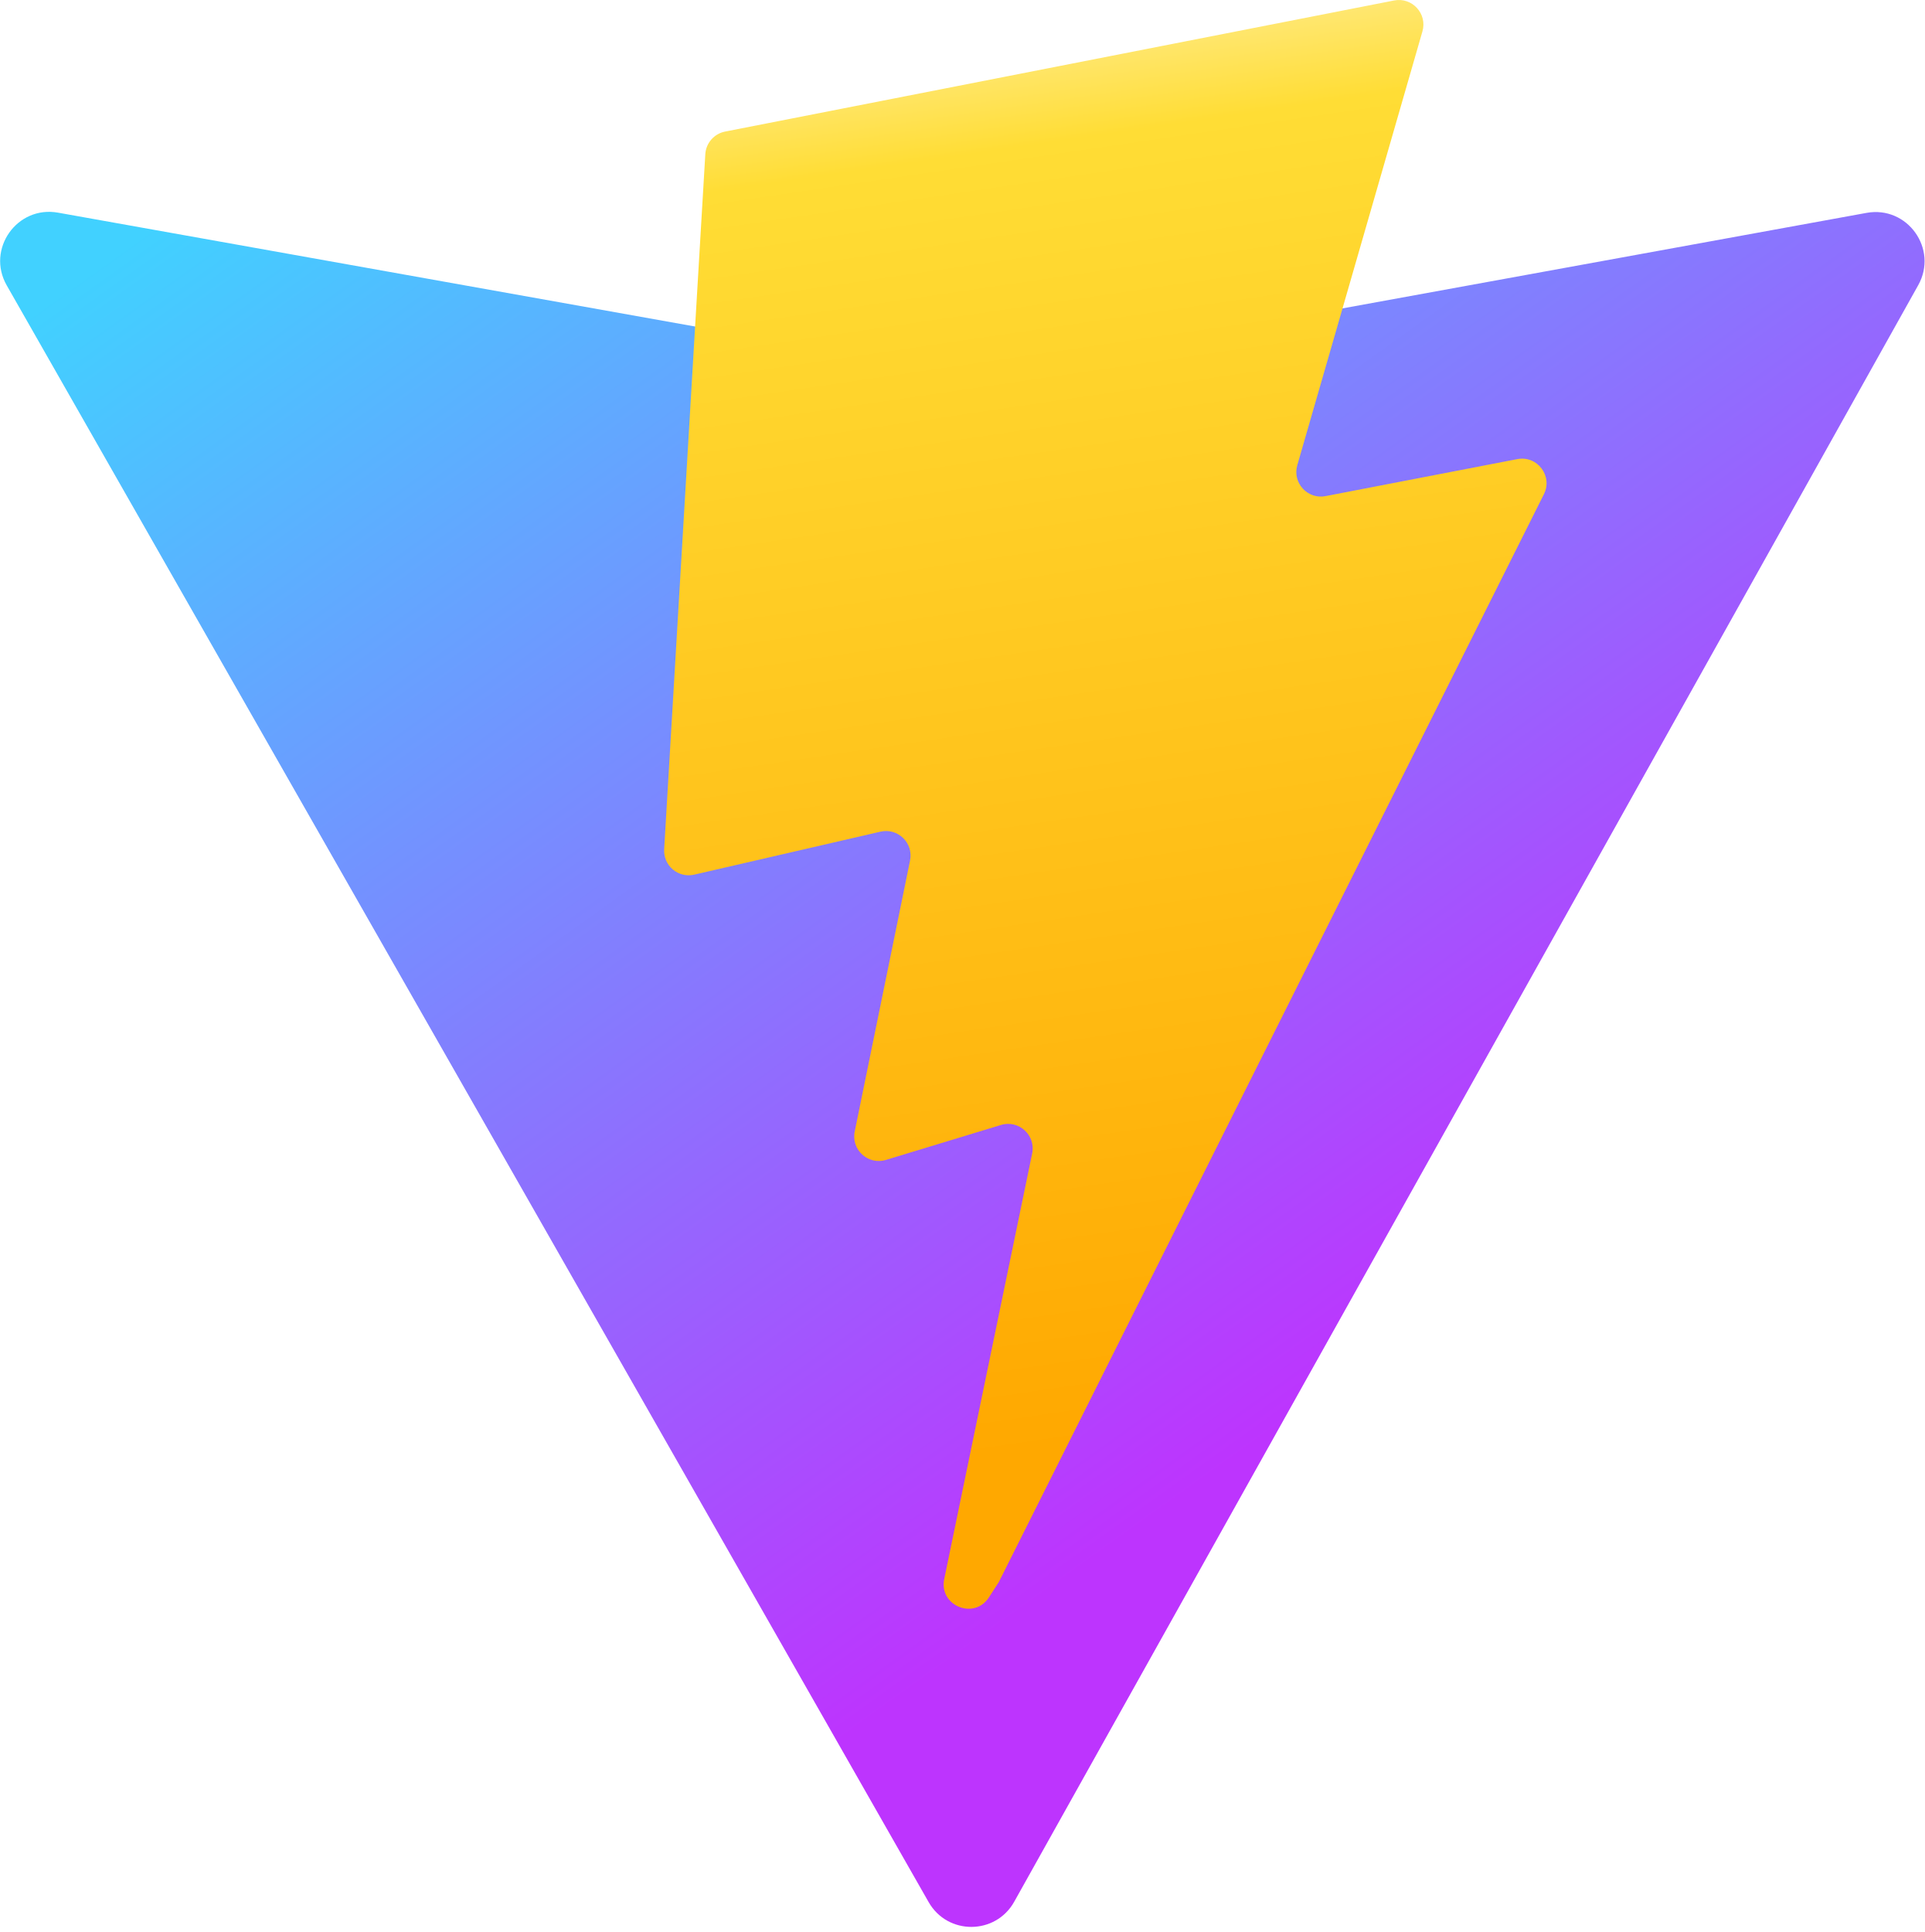
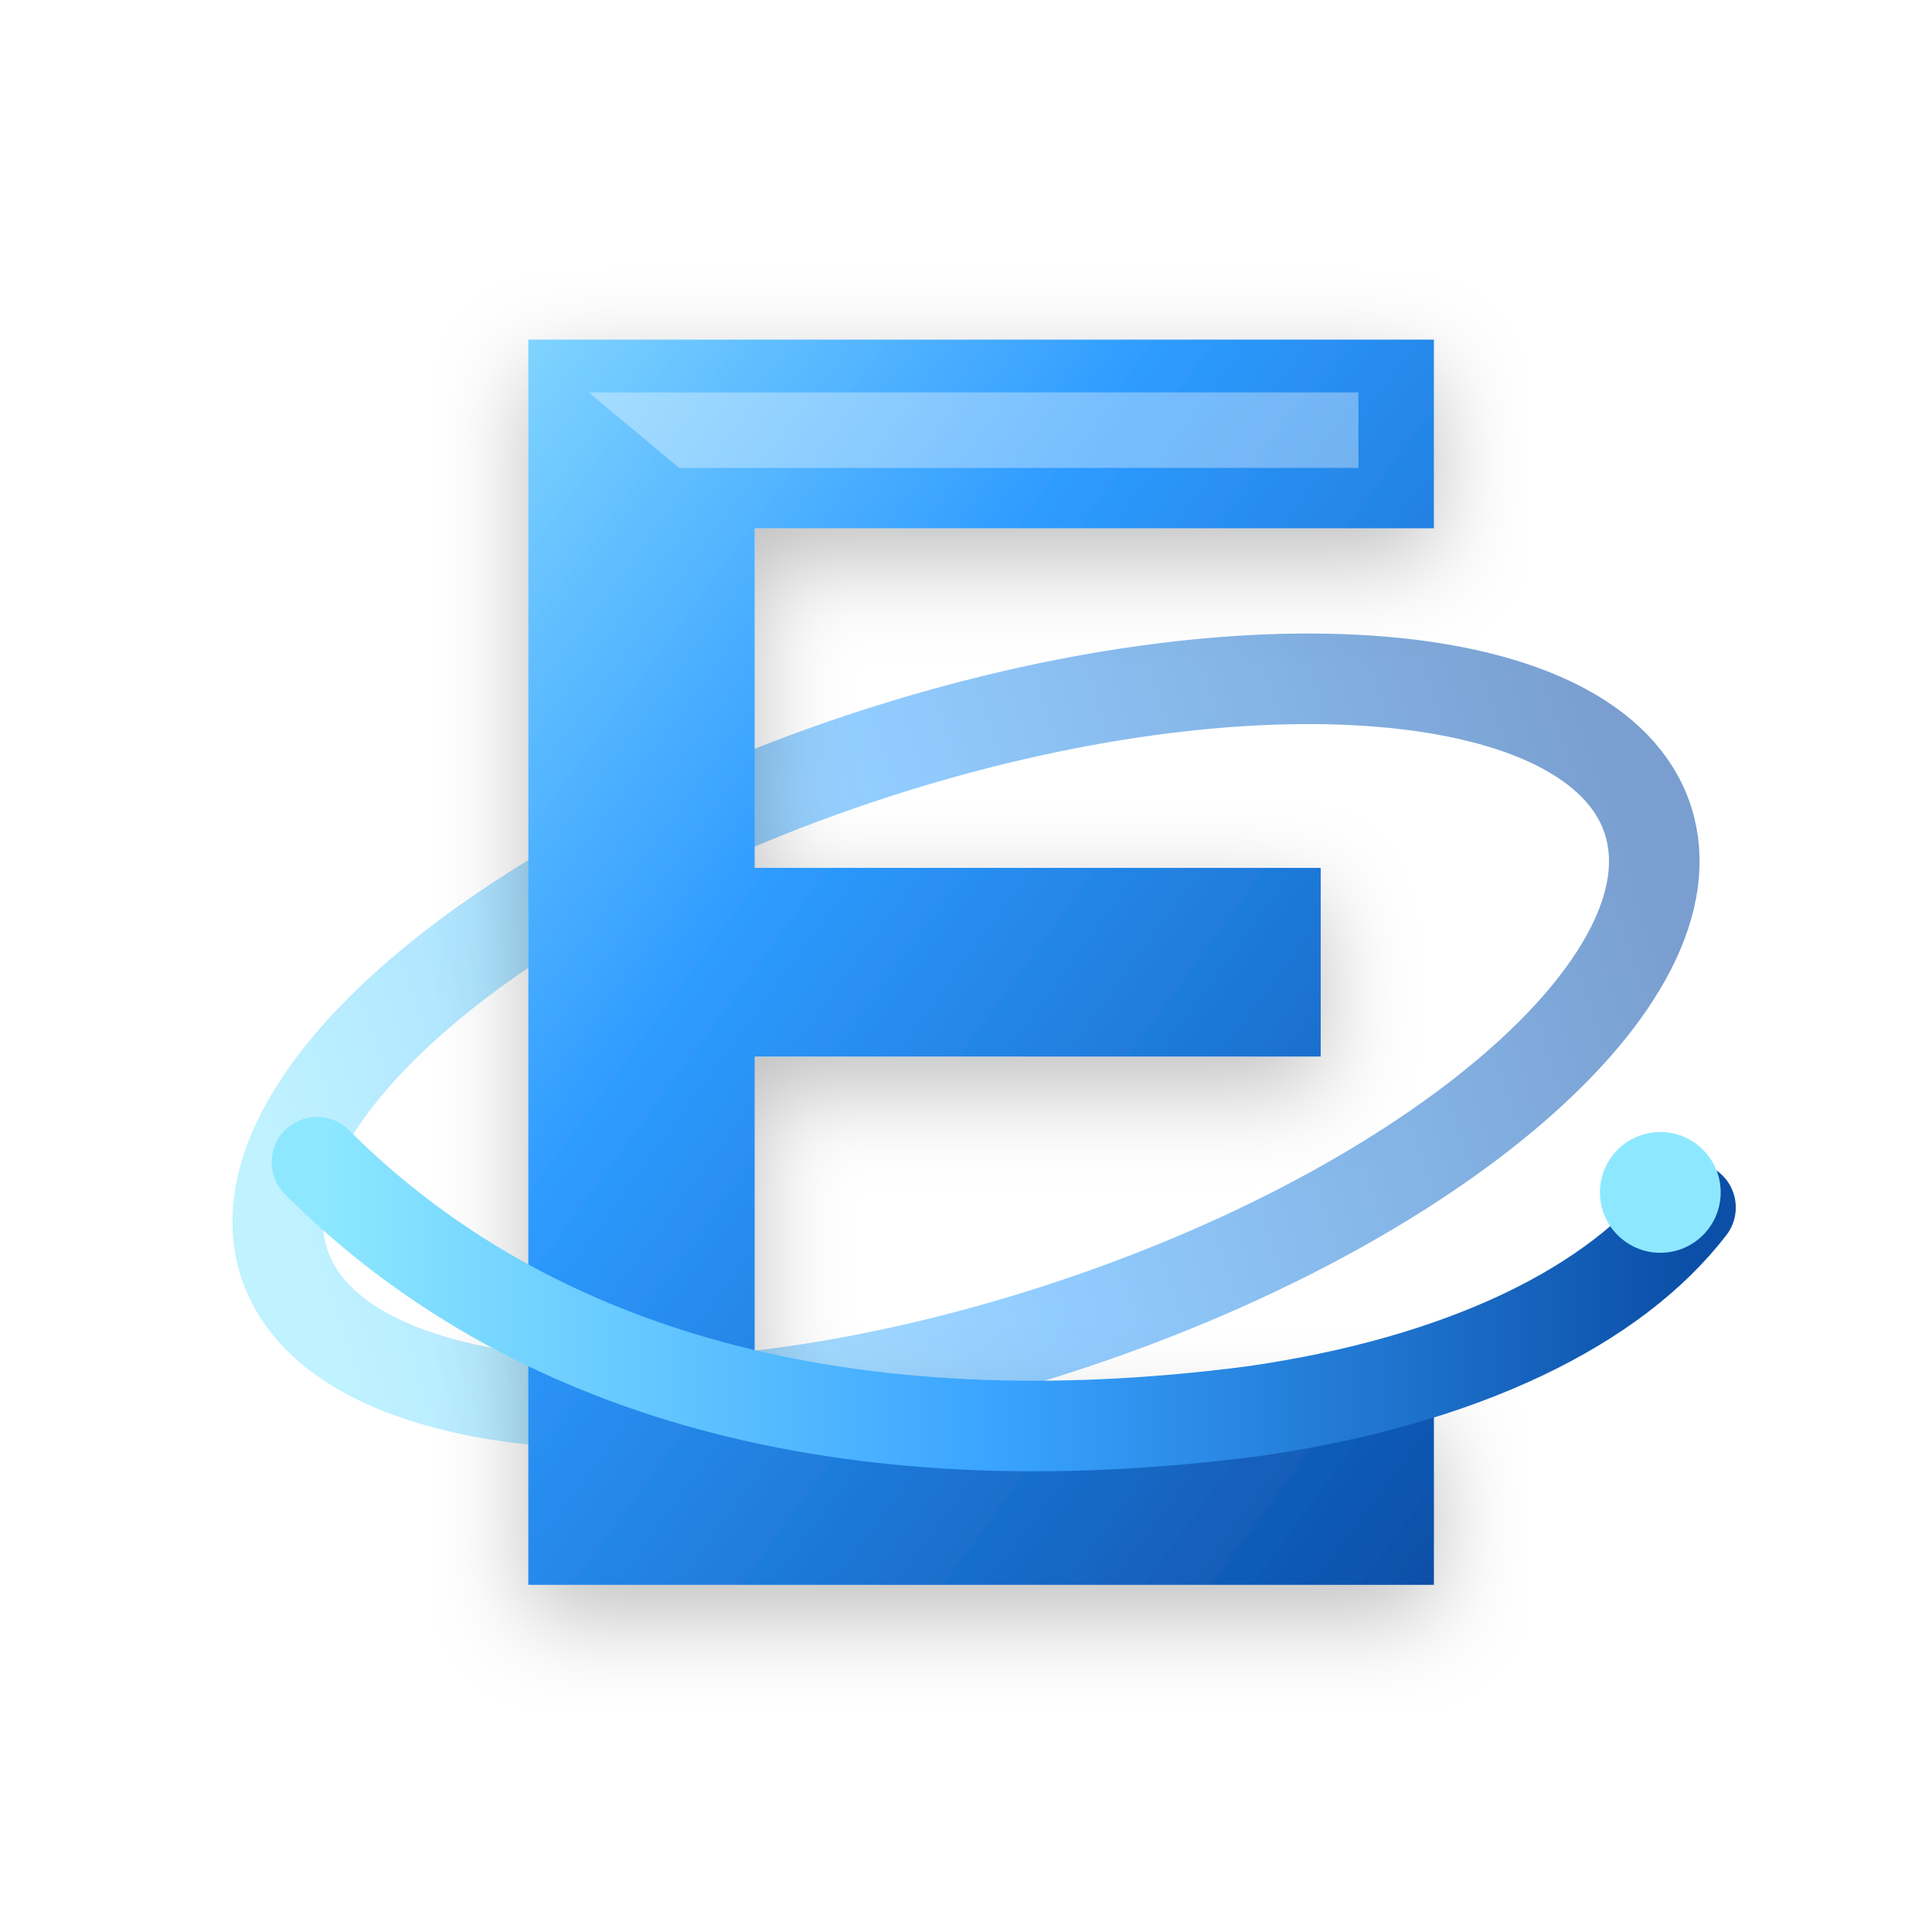
- <svg xmlns="http://www.w3.org/2000/svg" aria-hidden="true" role="img" class="iconify iconify--logos" width="31.88" height="32" preserveAspectRatio="xMidYMid meet" viewBox="0 0 256 257">
+ <svg xmlns="http://www.w3.org/2000/svg" viewBox="0 0 256 256">
  <defs>
-     <linearGradient id="IconifyId1813088fe1fbc01fb466" x1="-.828%" x2="57.636%" y1="7.652%" y2="78.411%">
-       <stop offset="0%" stop-color="#41D1FF" />
-       <stop offset="100%" stop-color="#BD34FE" />
+     <linearGradient id="eBlue" x1="0%" y1="0%" x2="100%" y2="100%">
+       <stop offset="0%" stop-color="#7fd3ff" />
+       <stop offset="35%" stop-color="#2e9bff" />
+       <stop offset="100%" stop-color="#0b4fa8" />
    </linearGradient>
-     <linearGradient id="IconifyId1813088fe1fbc01fb467" x1="43.376%" x2="50.316%" y1="2.242%" y2="89.03%">
-       <stop offset="0%" stop-color="#FFEA83" />
-       <stop offset="8.333%" stop-color="#FFDD35" />
-       <stop offset="100%" stop-color="#FFA800" />
+     <linearGradient id="orbitBlue" x1="0%" y1="0%" x2="100%" y2="0%">
+       <stop offset="0%" stop-color="#8de8ff" />
+       <stop offset="50%" stop-color="#38a3ff" />
+       <stop offset="100%" stop-color="#0b4fa8" />
    </linearGradient>
+     <filter id="shadow">
+       <feDropShadow dx="0" dy="4" stdDeviation="6" flood-opacity="0.25" />
+     </filter>
  </defs>
-   <path fill="url(#IconifyId1813088fe1fbc01fb466)" d="M255.153 37.938L134.897 252.976c-2.483 4.44-8.862 4.466-11.382.048L.875 37.958c-2.746-4.814 1.371-10.646 6.827-9.67l120.385 21.517a6.537 6.537 0 0 0 2.322-.004l117.867-21.483c5.438-.991 9.574 4.796 6.877 9.62Z" />
-   <path fill="url(#IconifyId1813088fe1fbc01fb467)" d="M185.432.063L96.44 17.501a3.268 3.268 0 0 0-2.634 3.014l-5.474 92.456a3.268 3.268 0 0 0 3.997 3.378l24.777-5.718c2.318-.535 4.413 1.507 3.936 3.838l-7.361 36.047c-.495 2.426 1.782 4.5 4.151 3.78l15.304-4.649c2.372-.72 4.652 1.36 4.15 3.788l-11.698 56.621c-.732 3.542 3.979 5.473 5.943 2.437l1.313-2.028l72.516-144.72c1.215-2.423-.88-5.186-3.54-4.672l-25.505 4.922c-2.396.462-4.435-1.77-3.759-4.114l16.646-57.705c.677-2.35-1.37-4.583-3.769-4.113Z" />
+   <ellipse cx="128" cy="138" rx="95" ry="40" transform="rotate(-18 128 138)" fill="none" stroke="url(#orbitBlue)" stroke-width="12" opacity="0.55" />
+   <g filter="url(#shadow)">
+     <path fill="url(#eBlue)" d="         M70 45         H190         V70         H100         V115         H175         V140         H100         V185         H190         V210         H70         Z       " />
+     <path fill="rgba(255,255,255,.35)" d="         M78 52         H180         V62         H90         Z       " />
+   </g>
+   <path d="M42 154 C70 182, 112 194, 166 187 C194 183, 214 173, 224 160" fill="none" stroke="url(#orbitBlue)" stroke-width="12" stroke-linecap="round" />
+   <circle cx="220" cy="158" r="8" fill="#8de8ff" />
</svg>
